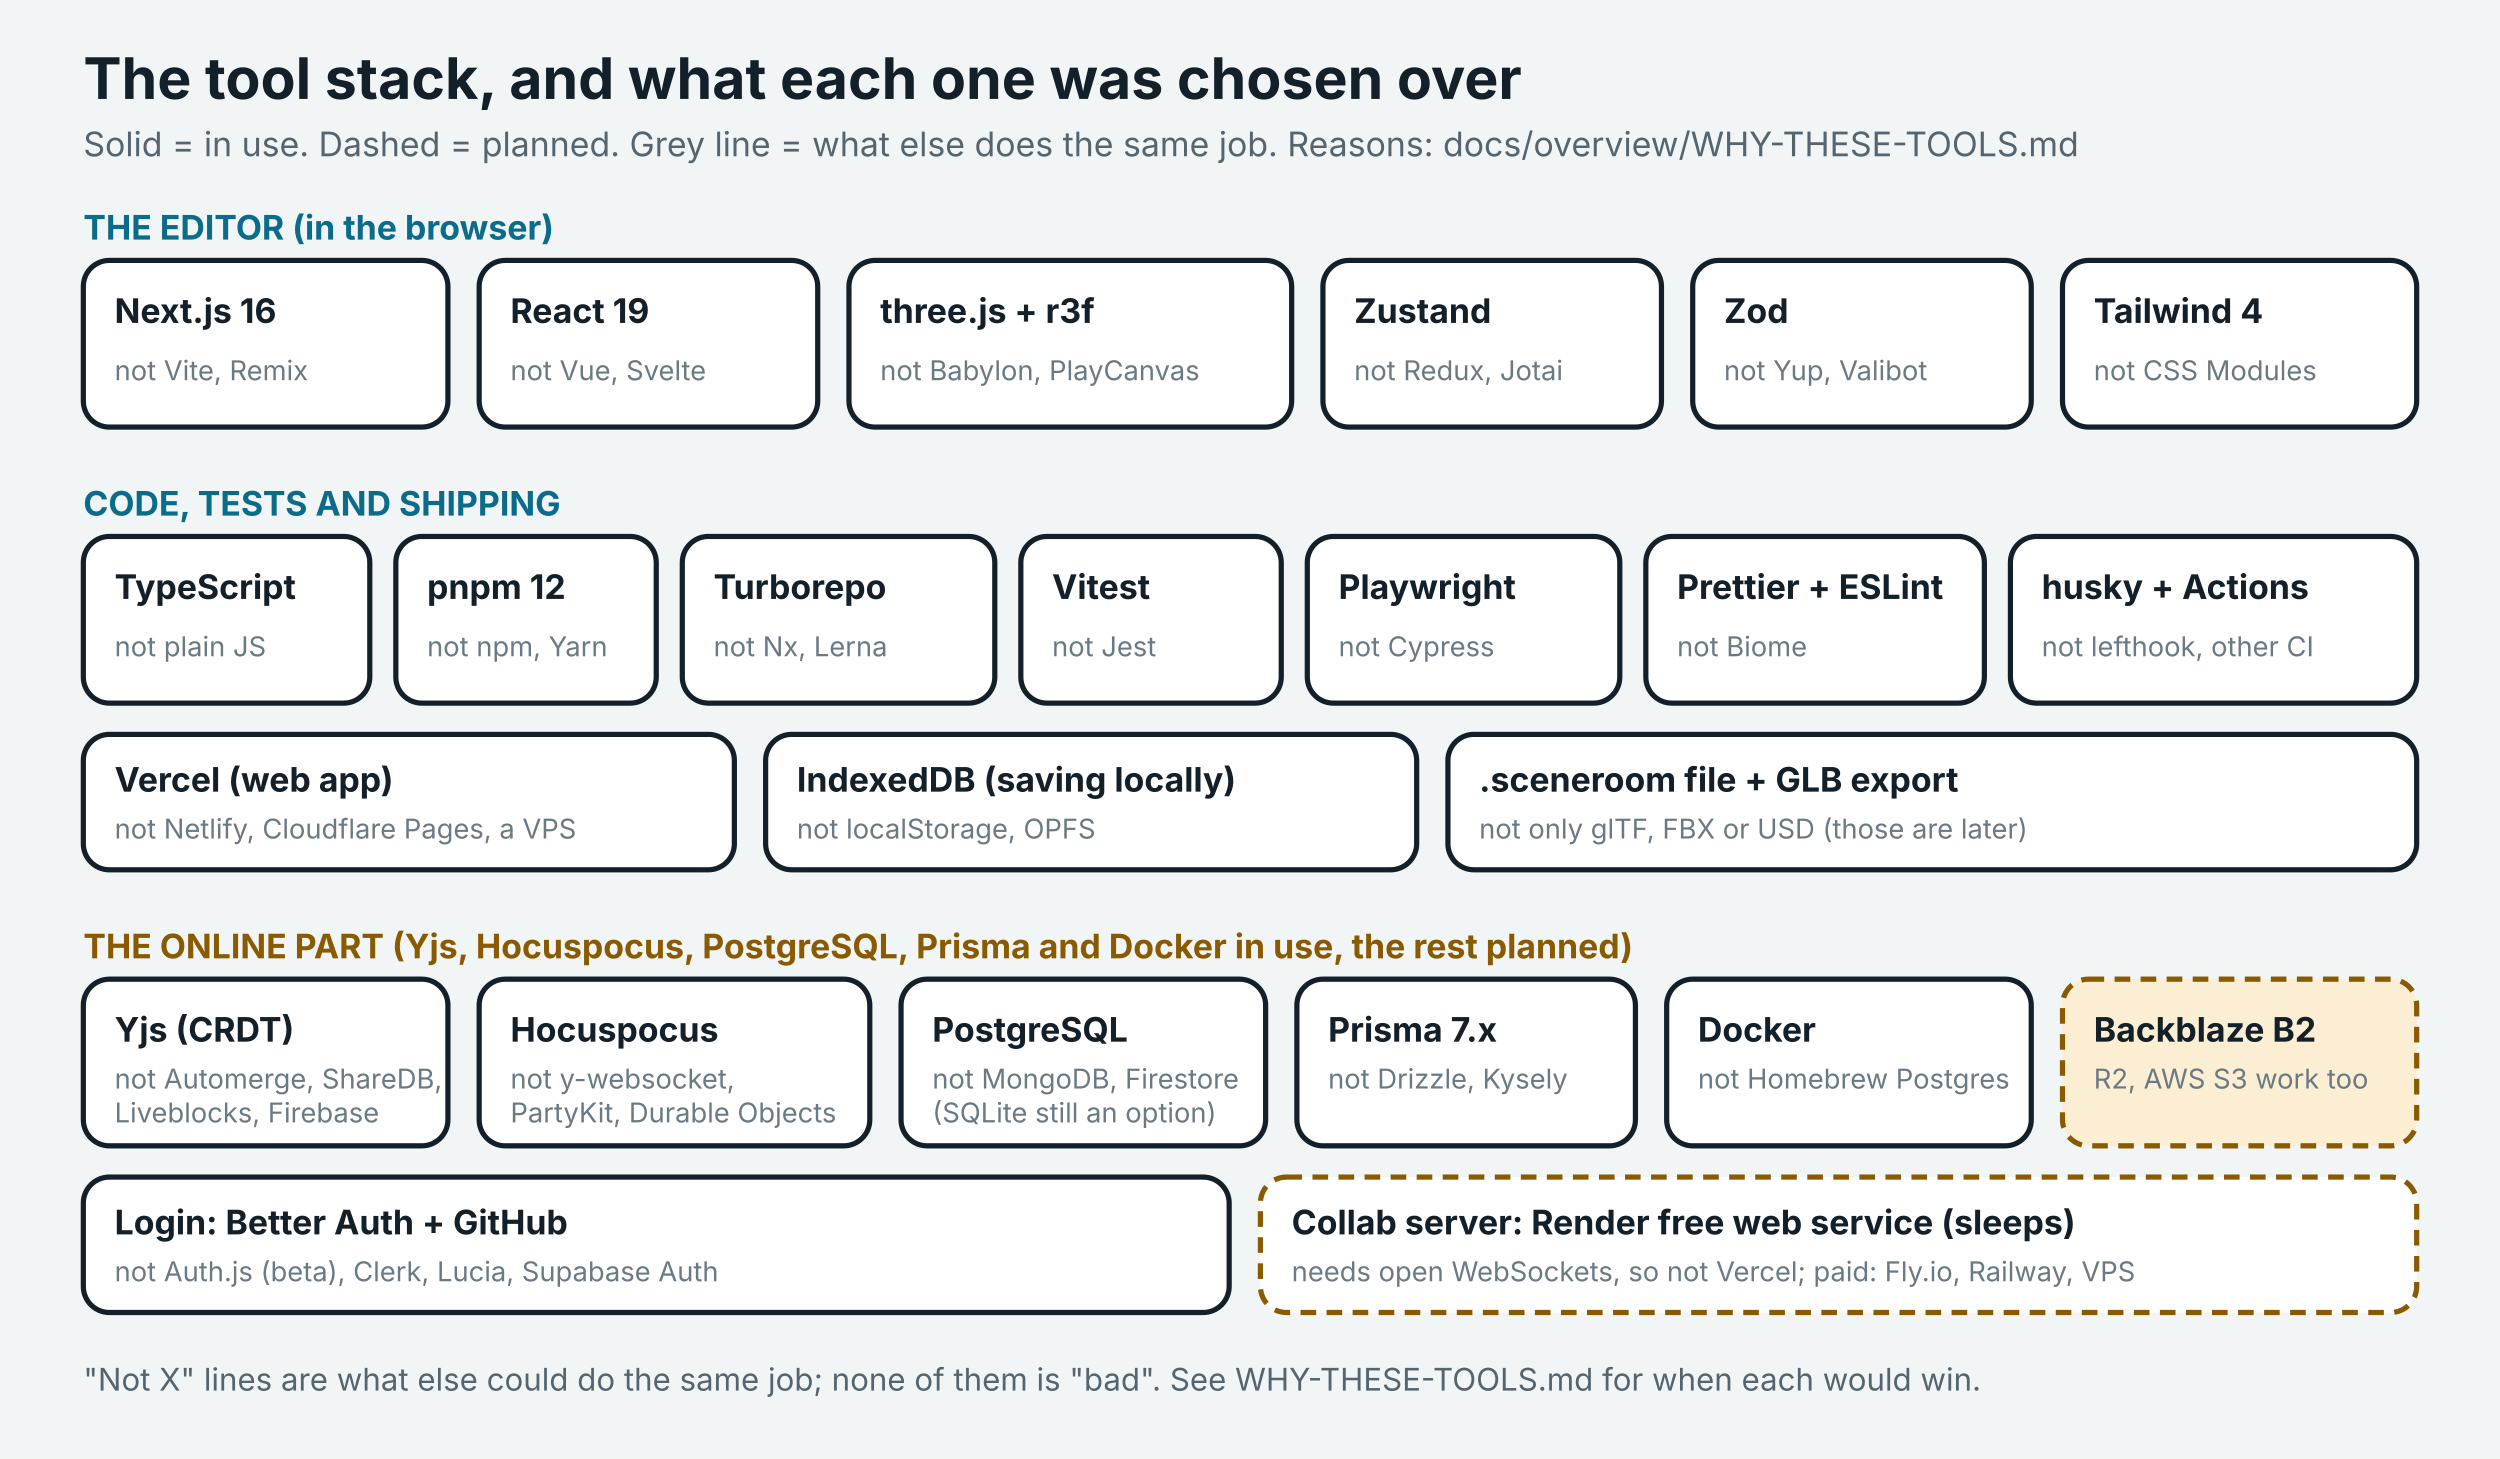
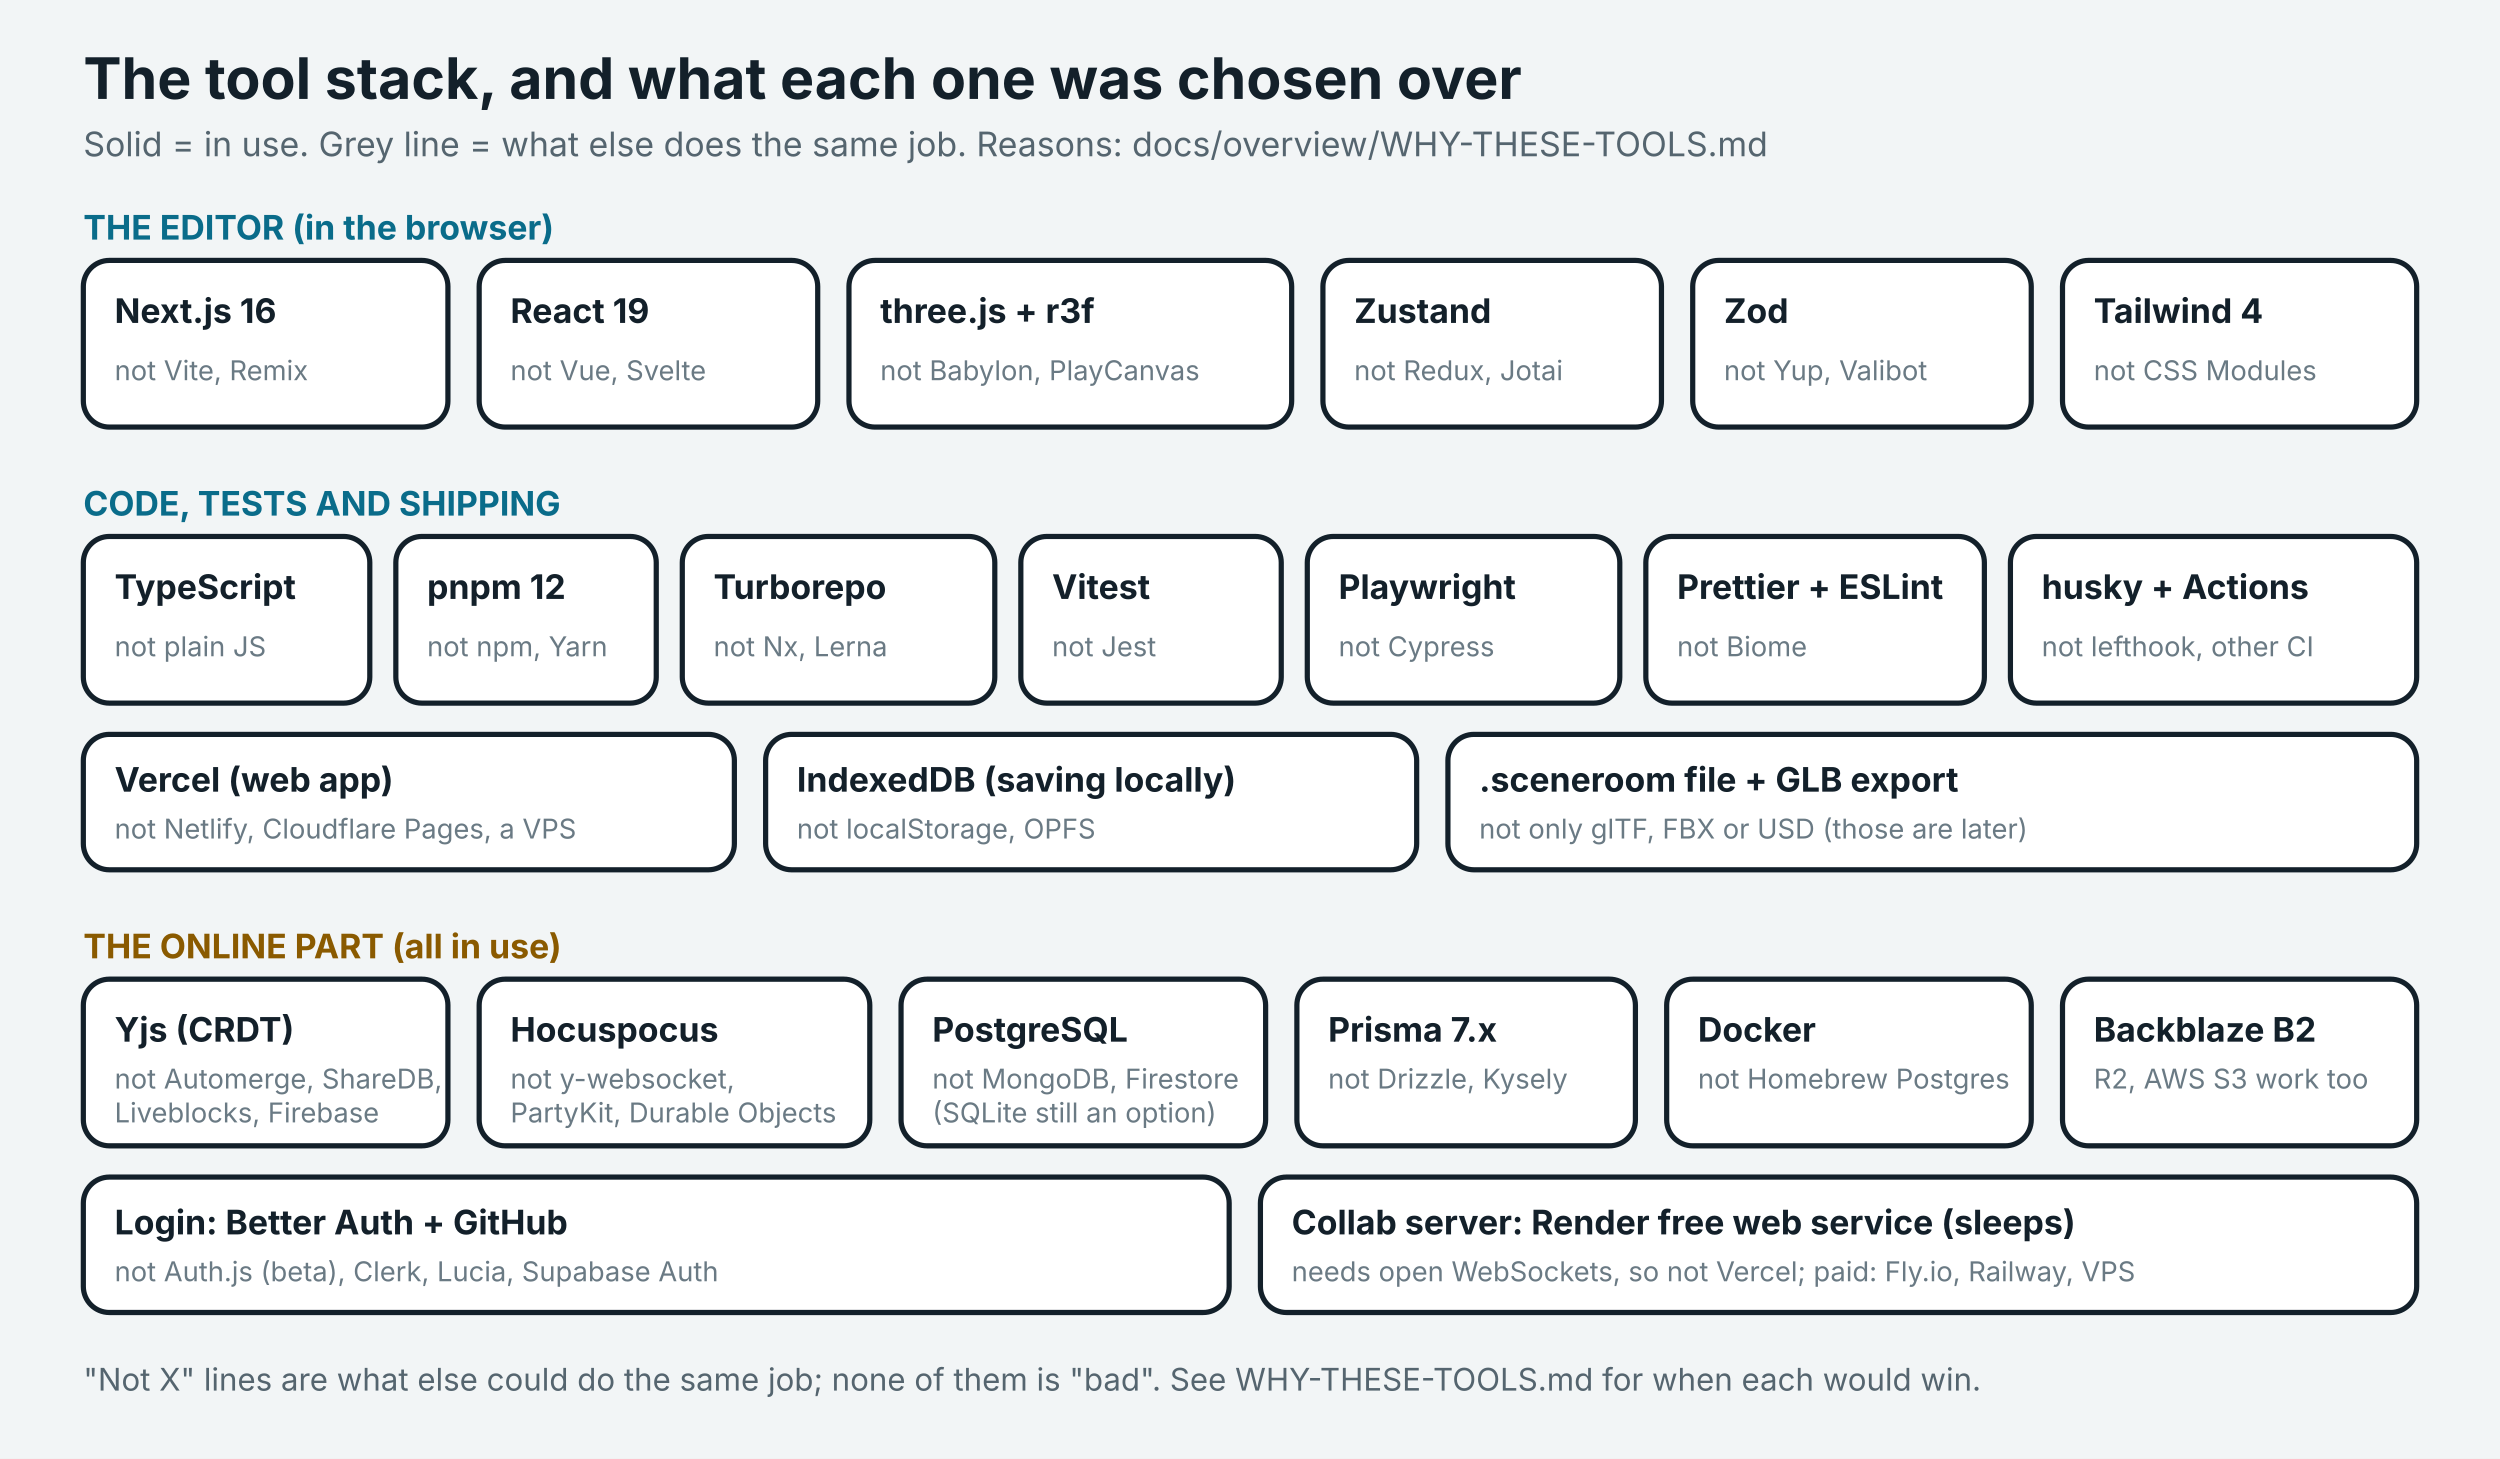
<svg xmlns="http://www.w3.org/2000/svg" viewBox="0 0 960 560" width="960" height="560" role="img" aria-labelledby="t d" font-family="Inter, system-ui, sans-serif">
  <rect width="960" height="560" fill="#f2f5f6" />
  <text x="32" y="38" font-size="22" font-weight="700" fill="#13202a">The tool stack, and what each one was chosen over</text>
-   <text x="32" y="60" font-size="13" fill="#55656f">Solid = in use. Dashed = planned. Grey line = what else does the same job. Reasons: docs/overview/WHY-THESE-TOOLS.md</text>
+   <text x="32" y="60" font-size="13" fill="#55656f">Solid = in use. Grey line = what else does the same job. Reasons: docs/overview/WHY-THESE-TOOLS.md</text>
  <text x="32" y="92" font-size="13" font-weight="700" fill="#0a6c8a">THE EDITOR (in the browser)</text>
  <rect x="32" y="100" width="140" height="64" rx="10" fill="#fff" stroke="#13202a" stroke-width="2" />
  <text x="44" y="124" font-size="13" font-weight="700" fill="#13202a">Next.js 16</text>
  <text x="44" y="146" font-size="10.5" fill="#6a7a84">not Vite, Remix</text>
  <rect x="184" y="100" width="130" height="64" rx="10" fill="#fff" stroke="#13202a" stroke-width="2" />
  <text x="196" y="124" font-size="13" font-weight="700" fill="#13202a">React 19</text>
  <text x="196" y="146" font-size="10.5" fill="#6a7a84">not Vue, Svelte</text>
  <rect x="326" y="100" width="170" height="64" rx="10" fill="#fff" stroke="#13202a" stroke-width="2" />
  <text x="338" y="124" font-size="13" font-weight="700" fill="#13202a">three.js + r3f</text>
  <text x="338" y="146" font-size="10.5" fill="#6a7a84">not Babylon, PlayCanvas</text>
  <rect x="508" y="100" width="130" height="64" rx="10" fill="#fff" stroke="#13202a" stroke-width="2" />
  <text x="520" y="124" font-size="13" font-weight="700" fill="#13202a">Zustand</text>
  <text x="520" y="146" font-size="10.5" fill="#6a7a84">not Redux, Jotai</text>
  <rect x="650" y="100" width="130" height="64" rx="10" fill="#fff" stroke="#13202a" stroke-width="2" />
  <text x="662" y="124" font-size="13" font-weight="700" fill="#13202a">Zod</text>
  <text x="662" y="146" font-size="10.5" fill="#6a7a84">not Yup, Valibot</text>
  <rect x="792" y="100" width="136" height="64" rx="10" fill="#fff" stroke="#13202a" stroke-width="2" />
  <text x="804" y="124" font-size="13" font-weight="700" fill="#13202a">Tailwind 4</text>
  <text x="804" y="146" font-size="10.5" fill="#6a7a84">not CSS Modules</text>
  <text x="32" y="198" font-size="13" font-weight="700" fill="#0a6c8a">CODE, TESTS AND SHIPPING</text>
  <rect x="32" y="206" width="110" height="64" rx="10" fill="#fff" stroke="#13202a" stroke-width="2" />
  <text x="44" y="230" font-size="13" font-weight="700" fill="#13202a">TypeScript</text>
  <text x="44" y="252" font-size="10.5" fill="#6a7a84">not plain JS</text>
  <rect x="152" y="206" width="100" height="64" rx="10" fill="#fff" stroke="#13202a" stroke-width="2" />
  <text x="164" y="230" font-size="13" font-weight="700" fill="#13202a">pnpm 12</text>
  <text x="164" y="252" font-size="10.5" fill="#6a7a84">not npm, Yarn</text>
  <rect x="262" y="206" width="120" height="64" rx="10" fill="#fff" stroke="#13202a" stroke-width="2" />
  <text x="274" y="230" font-size="13" font-weight="700" fill="#13202a">Turborepo</text>
  <text x="274" y="252" font-size="10.5" fill="#6a7a84">not Nx, Lerna</text>
  <rect x="392" y="206" width="100" height="64" rx="10" fill="#fff" stroke="#13202a" stroke-width="2" />
  <text x="404" y="230" font-size="13" font-weight="700" fill="#13202a">Vitest</text>
  <text x="404" y="252" font-size="10.5" fill="#6a7a84">not Jest</text>
  <rect x="502" y="206" width="120" height="64" rx="10" fill="#fff" stroke="#13202a" stroke-width="2" />
  <text x="514" y="230" font-size="13" font-weight="700" fill="#13202a">Playwright</text>
  <text x="514" y="252" font-size="10.5" fill="#6a7a84">not Cypress</text>
  <rect x="632" y="206" width="130" height="64" rx="10" fill="#fff" stroke="#13202a" stroke-width="2" />
  <text x="644" y="230" font-size="13" font-weight="700" fill="#13202a">Prettier + ESLint</text>
  <text x="644" y="252" font-size="10.5" fill="#6a7a84">not Biome</text>
  <rect x="772" y="206" width="156" height="64" rx="10" fill="#fff" stroke="#13202a" stroke-width="2" />
  <text x="784" y="230" font-size="13" font-weight="700" fill="#13202a">husky + Actions</text>
  <text x="784" y="252" font-size="10.5" fill="#6a7a84">not lefthook, other CI</text>
  <rect x="32" y="282" width="250" height="52" rx="10" fill="#fff" stroke="#13202a" stroke-width="2" />
  <text x="44" y="304" font-size="13" font-weight="700" fill="#13202a">Vercel (web app)</text>
  <text x="44" y="322" font-size="10.5" fill="#6a7a84">not Netlify, Cloudflare Pages, a VPS</text>
  <rect x="294" y="282" width="250" height="52" rx="10" fill="#fff" stroke="#13202a" stroke-width="2" />
  <text x="306" y="304" font-size="13" font-weight="700" fill="#13202a">IndexedDB (saving locally)</text>
  <text x="306" y="322" font-size="10.5" fill="#6a7a84">not localStorage, OPFS</text>
  <rect x="556" y="282" width="372" height="52" rx="10" fill="#fff" stroke="#13202a" stroke-width="2" />
  <text x="568" y="304" font-size="13" font-weight="700" fill="#13202a">.sceneroom file + GLB export</text>
  <text x="568" y="322" font-size="10.5" fill="#6a7a84">not only glTF, FBX or USD (those are later)</text>
-   <text x="32" y="368" font-size="13" font-weight="700" fill="#8a5a00">THE ONLINE PART (Yjs, Hocuspocus, PostgreSQL, Prisma and Docker in use, the rest planned)</text>
+   <text x="32" y="368" font-size="13" font-weight="700" fill="#8a5a00">THE ONLINE PART (all in use)</text>
  <rect x="32" y="376" width="140" height="64" rx="10" fill="#fff" stroke="#13202a" stroke-width="2" />
  <text x="44" y="400" font-size="13" font-weight="700" fill="#13202a">Yjs (CRDT)</text>
  <text x="44" y="418" font-size="10.5" fill="#6a7a84">not Automerge, ShareDB,</text>
  <text x="44" y="431" font-size="10.5" fill="#6a7a84">Liveblocks, Firebase</text>
  <rect x="184" y="376" width="150" height="64" rx="10" fill="#fff" stroke="#13202a" stroke-width="2" />
  <text x="196" y="400" font-size="13" font-weight="700" fill="#13202a">Hocuspocus</text>
  <text x="196" y="418" font-size="10.5" fill="#6a7a84">not y-websocket,</text>
  <text x="196" y="431" font-size="10.5" fill="#6a7a84">PartyKit, Durable Objects</text>
  <rect x="346" y="376" width="140" height="64" rx="10" fill="#fff" stroke="#13202a" stroke-width="2" />
  <text x="358" y="400" font-size="13" font-weight="700" fill="#13202a">PostgreSQL</text>
  <text x="358" y="418" font-size="10.5" fill="#6a7a84">not MongoDB, Firestore</text>
  <text x="358" y="431" font-size="10.5" fill="#6a7a84">(SQLite still an option)</text>
  <rect x="498" y="376" width="130" height="64" rx="10" fill="#fff" stroke="#13202a" stroke-width="2" />
  <text x="510" y="400" font-size="13" font-weight="700" fill="#13202a">Prisma 7.x</text>
  <text x="510" y="418" font-size="10.5" fill="#6a7a84">not Drizzle, Kysely</text>
  <rect x="640" y="376" width="140" height="64" rx="10" fill="#fff" stroke="#13202a" stroke-width="2" />
  <text x="652" y="400" font-size="13" font-weight="700" fill="#13202a">Docker</text>
  <text x="652" y="418" font-size="10.5" fill="#6a7a84">not Homebrew Postgres</text>
-   <rect x="792" y="376" width="136" height="64" rx="10" fill="#fbeed2" stroke="#8a5a00" stroke-width="2" stroke-dasharray="6 4" />
+   <rect x="792" y="376" width="136" height="64" rx="10" fill="#fff" stroke="#13202a" stroke-width="2" />
  <text x="804" y="400" font-size="13" font-weight="700" fill="#13202a">Backblaze B2</text>
  <text x="804" y="418" font-size="10.5" fill="#6a7a84">R2, AWS S3 work too</text>
  <rect x="32" y="452" width="440" height="52" rx="10" fill="#fff" stroke="#13202a" stroke-width="2" />
  <text x="44" y="474" font-size="13" font-weight="700" fill="#13202a">Login: Better Auth + GitHub</text>
  <text x="44" y="492" font-size="10.5" fill="#6a7a84">not Auth.js (beta), Clerk, Lucia, Supabase Auth</text>
-   <rect x="484" y="452" width="444" height="52" rx="10" fill="#fff" stroke="#8a5a00" stroke-width="2" stroke-dasharray="6 4" />
+   <rect x="484" y="452" width="444" height="52" rx="10" fill="#fff" stroke="#13202a" stroke-width="2" />
  <text x="496" y="474" font-size="13" font-weight="700" fill="#13202a">Collab server: Render free web service (sleeps)</text>
  <text x="496" y="492" font-size="10.5" fill="#6a7a84">needs open WebSockets, so not Vercel; paid: Fly.io, Railway, VPS</text>
  <text x="32" y="534" font-size="12" fill="#55656f">"Not X" lines are what else could do the same job; none of them is "bad". See WHY-THESE-TOOLS.md for when each would win.</text>
</svg>
